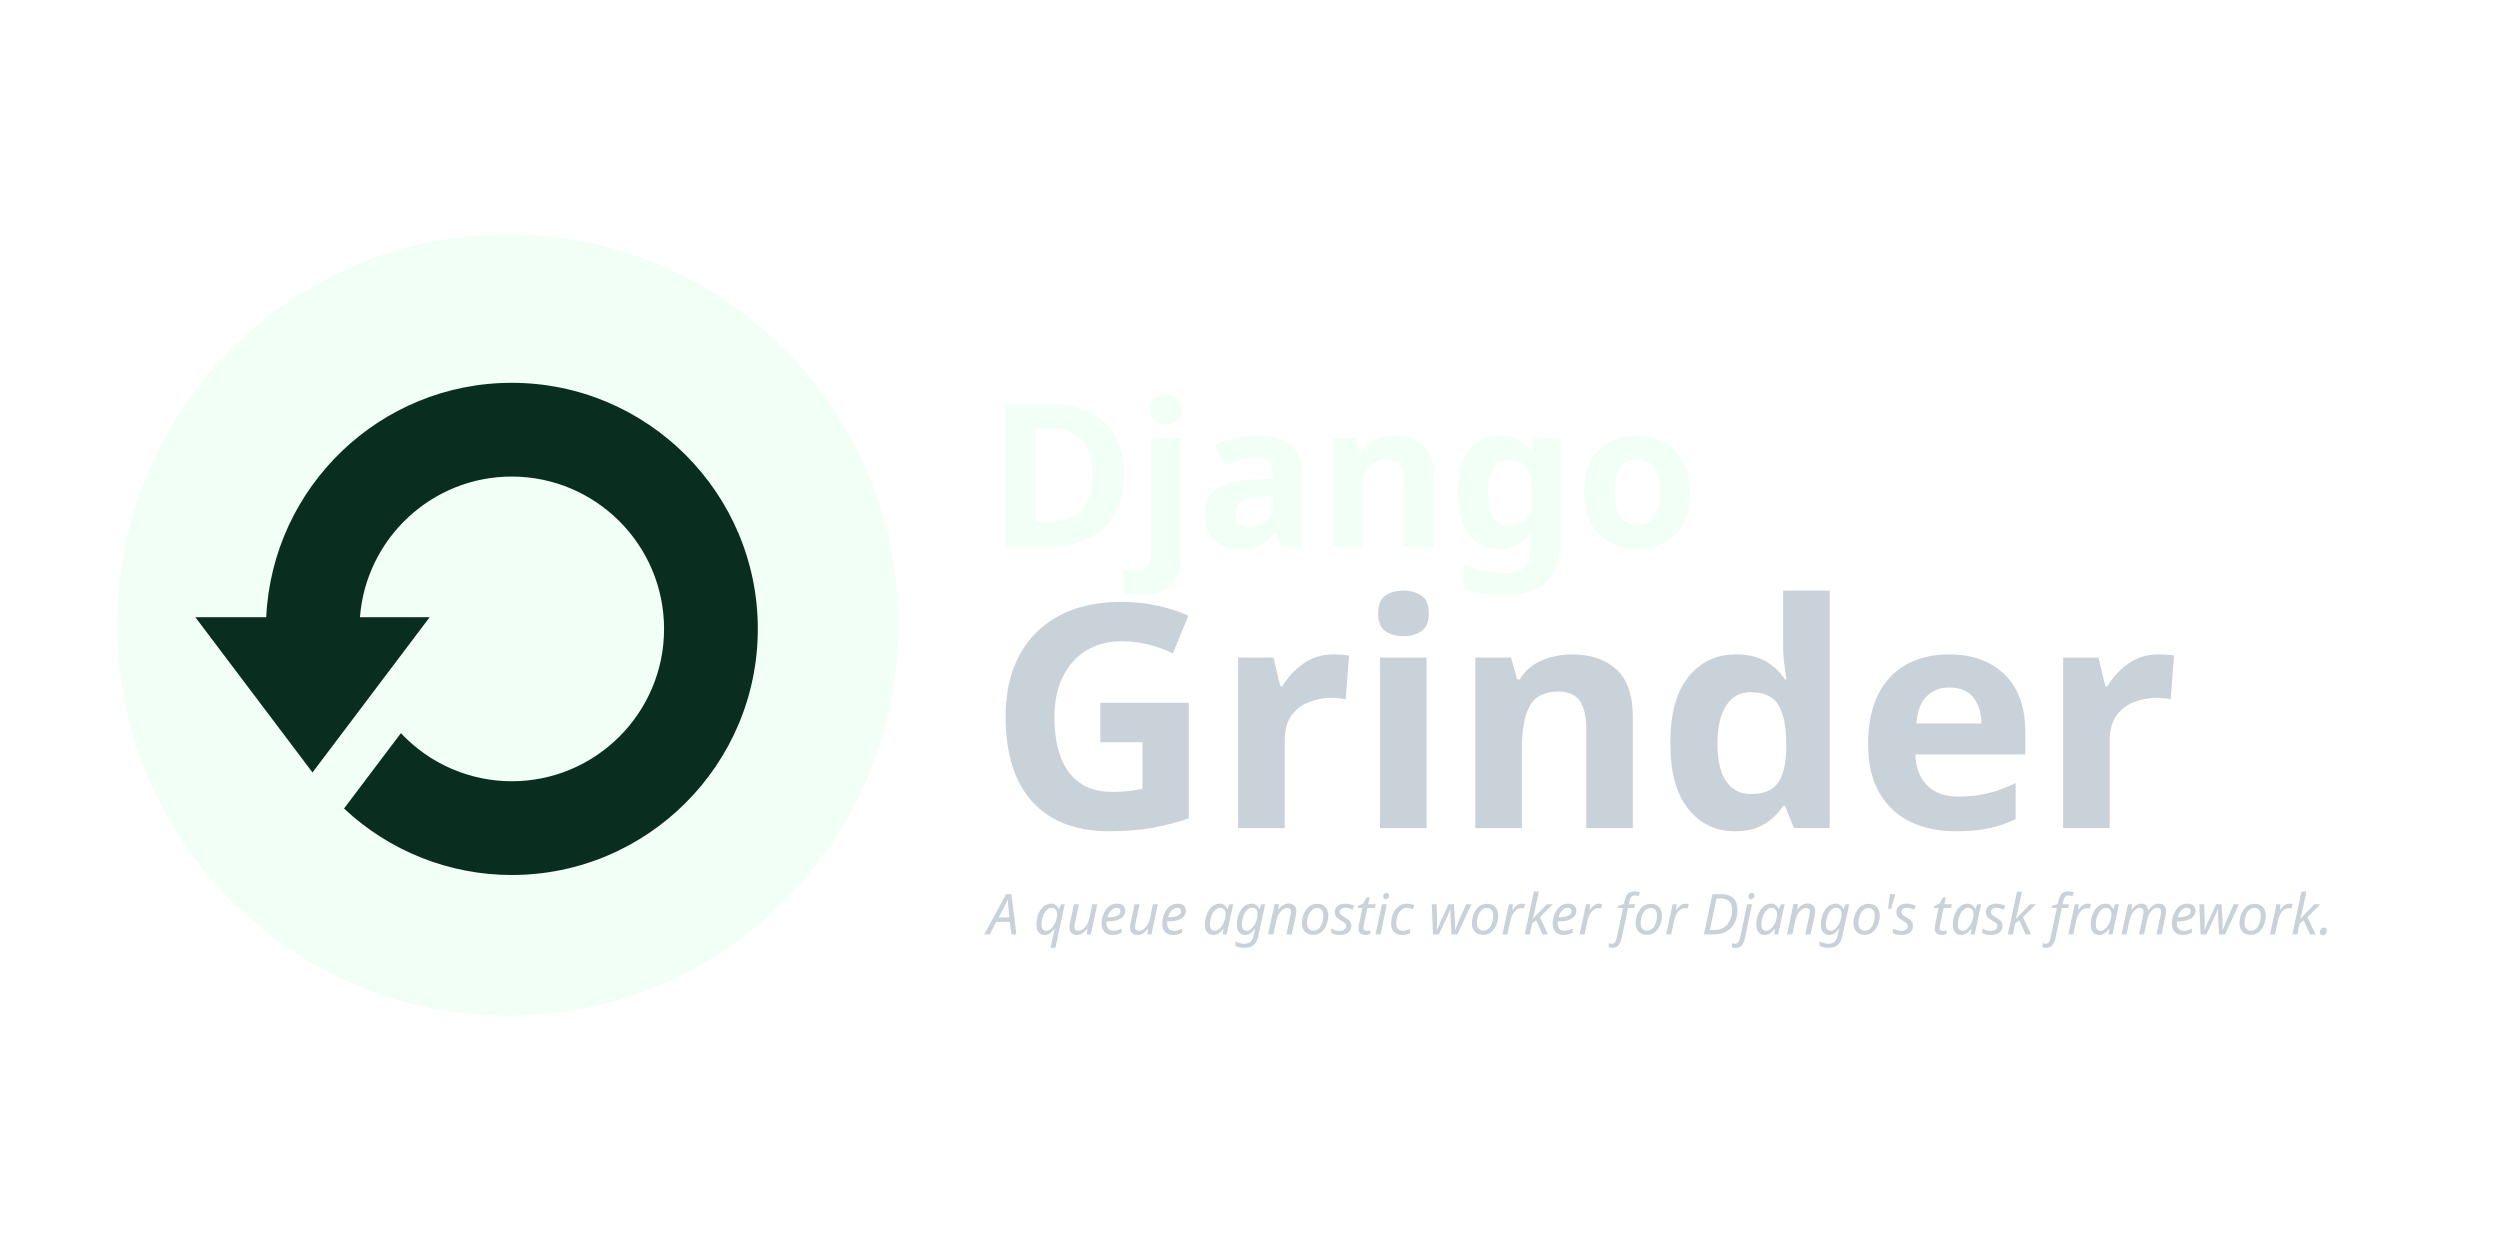
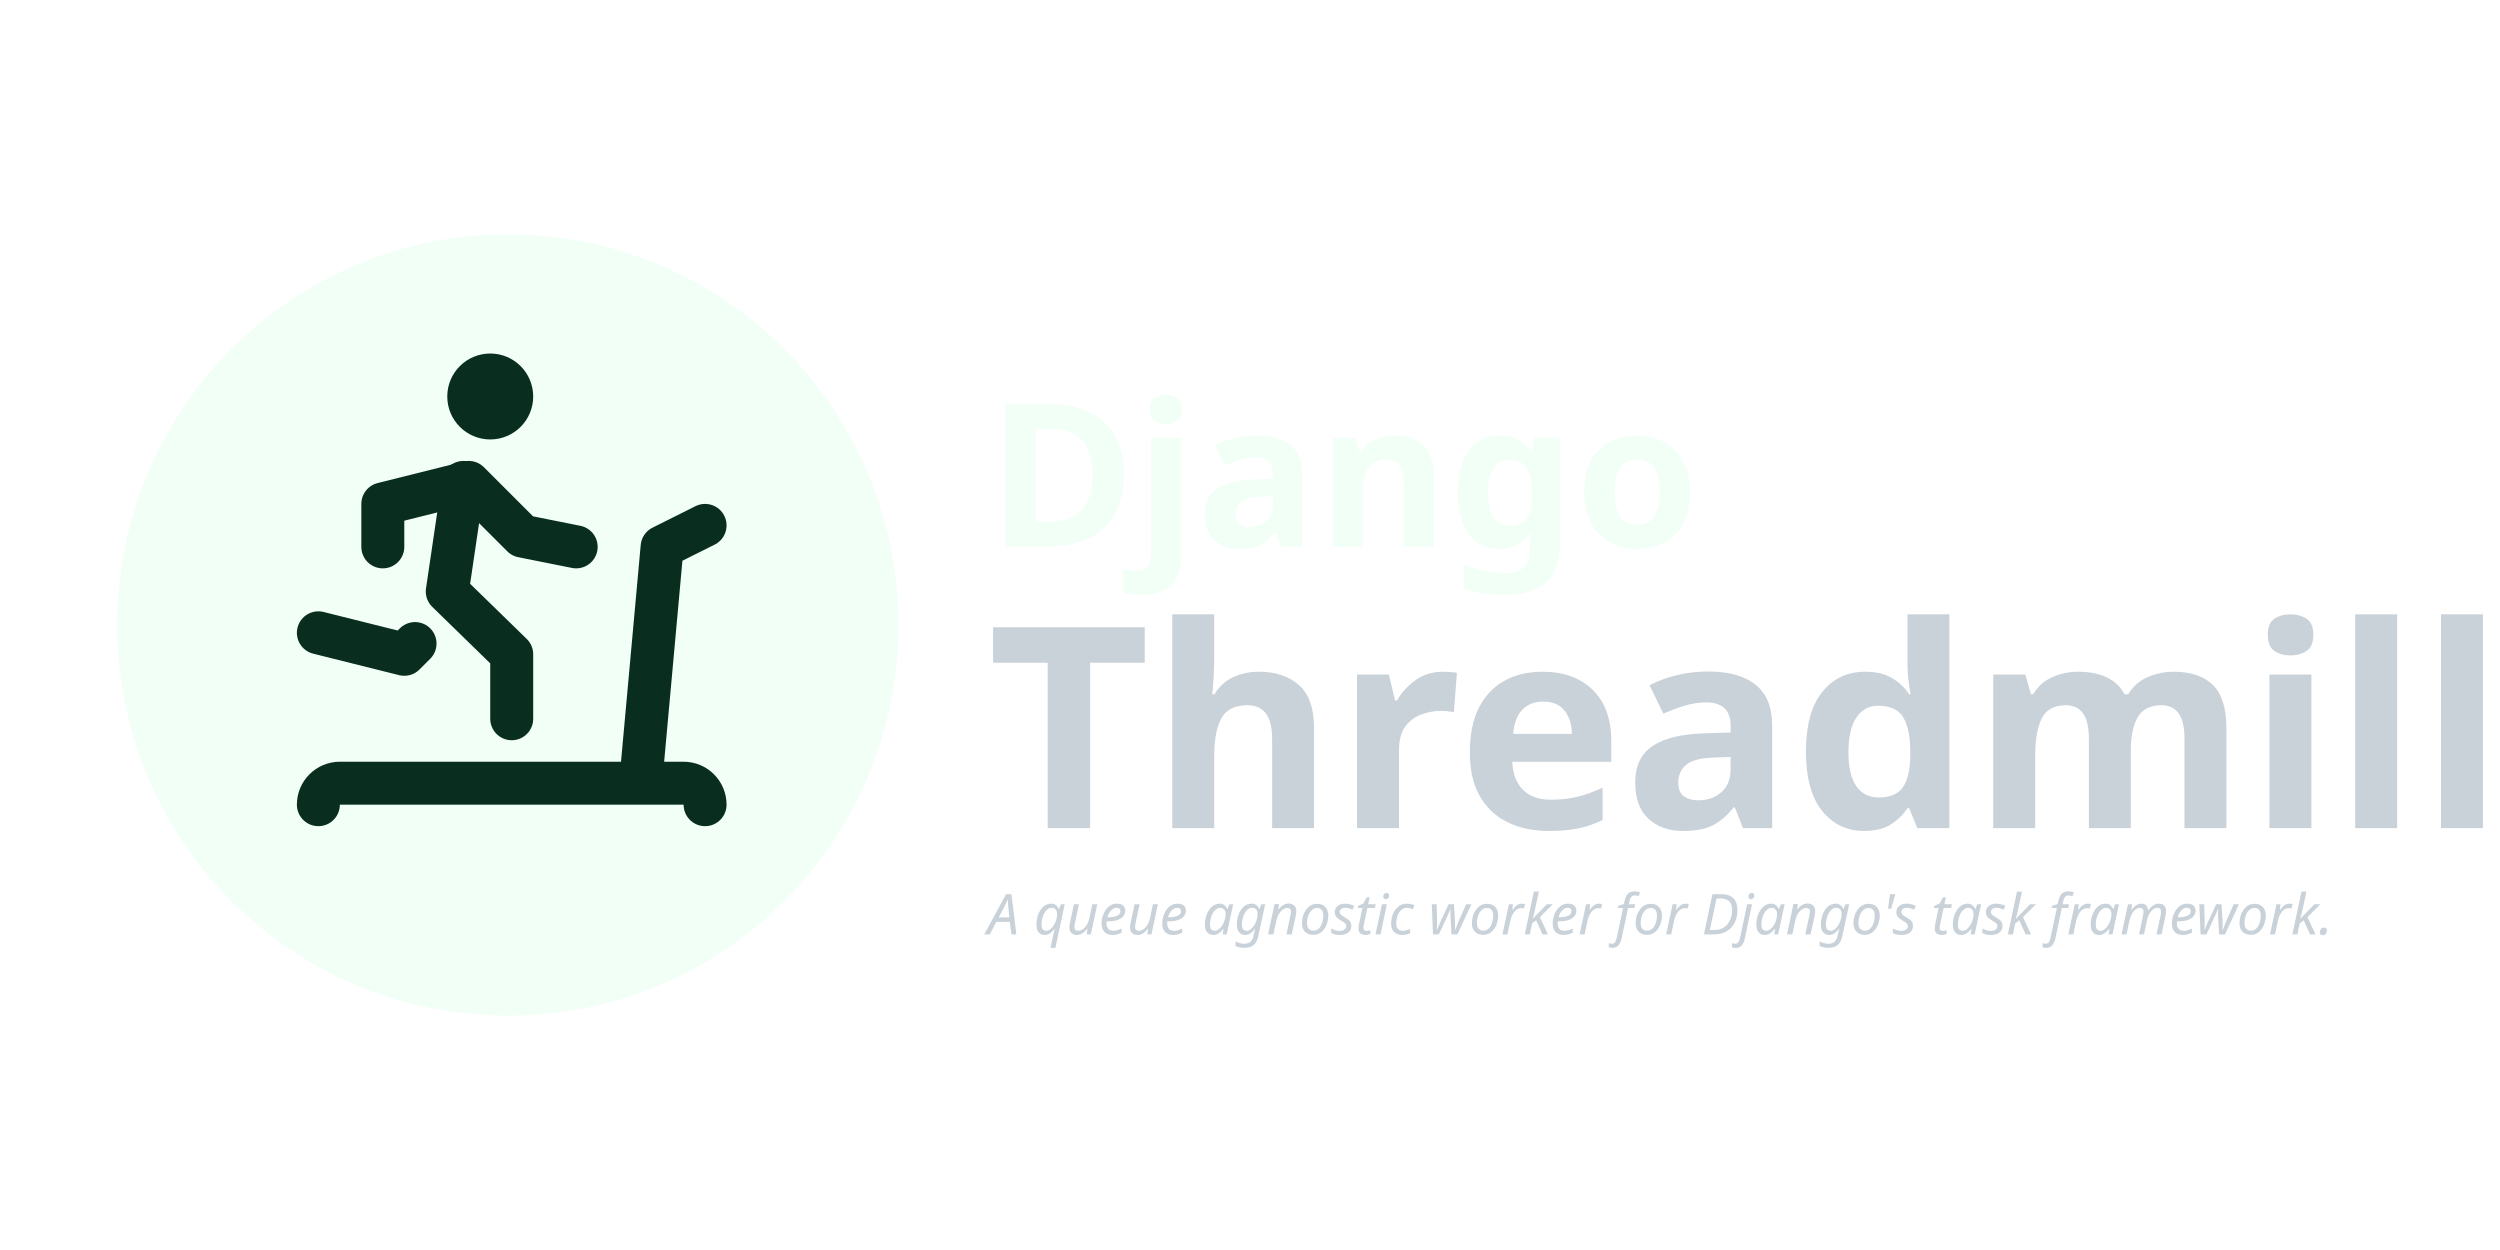
<svg xmlns="http://www.w3.org/2000/svg" width="640" height="320" font-family="Segoe UI, system-ui, sans-serif" viewBox="0 0 1280 640">
  <circle cx="260" cy="320" r="200" fill="#f1fff7" />
-   <path fill="#092e20" d="M262 196c-67.452 0-122.532 53.316-125.7 120H100l60 79.5 60-79.5h-35.7c3.084-40.212 36.72-72 77.7-72 43.008 0 78 34.992 78 78s-34.992 78-78 78a77.76 77.76 0 0 1-56.736-24.636l-29.124 38.592A125.4 125.4 0 0 0 262 448c69.48 0 126-56.52 126-126s-56.52-126-126-126" />
+   <g fill="none" stroke="#092e20" stroke-linecap="round" stroke-linejoin="round" stroke-width="2">
+     <path stroke="none" d="M130 170h264v264H130z" />
+     <path stroke-width="22" d="M240 203a11 11 0 1 0 22 0 11 11 0 0 0-22 0M163 324l44 11 5.5-5.5M262 368v-33l-33-32.153L237.25 247" />
+     <path stroke-width="22" d="M196 280v-22l44-11 27.5 27.5L295 280M361 412a11 11 0 0 0-11-11H174a11 11 0 0 0-11 11M328 401l11-121 22-11" />
+   </g>
  <text x="241" y="100" font-size="64" font-weight="bold" transform="matrix(1.6 0 0 1.6 120 120)" fill="#f1fff7">
    Django
  </text>
-   <text x="241" y="190" font-size="100" font-weight="bold" transform="matrix(1.6 0 0 1.6 120 120)" fill="#c9d1d9">
-     Grinder
+   <text x="241" y="190" font-size="90" font-weight="bold" transform="matrix(1.6 0 0 1.6 120 120)" fill="#c9d1d9">
+     Threadmill
  </text>
  <text x="241" y="224" font-size="18" font-style="italic" transform="matrix(1.6 0 0 1.6 120 120)" fill="#c9d1d9">
    A queue agnostic worker for Django's task framework.
  </text>
</svg>
